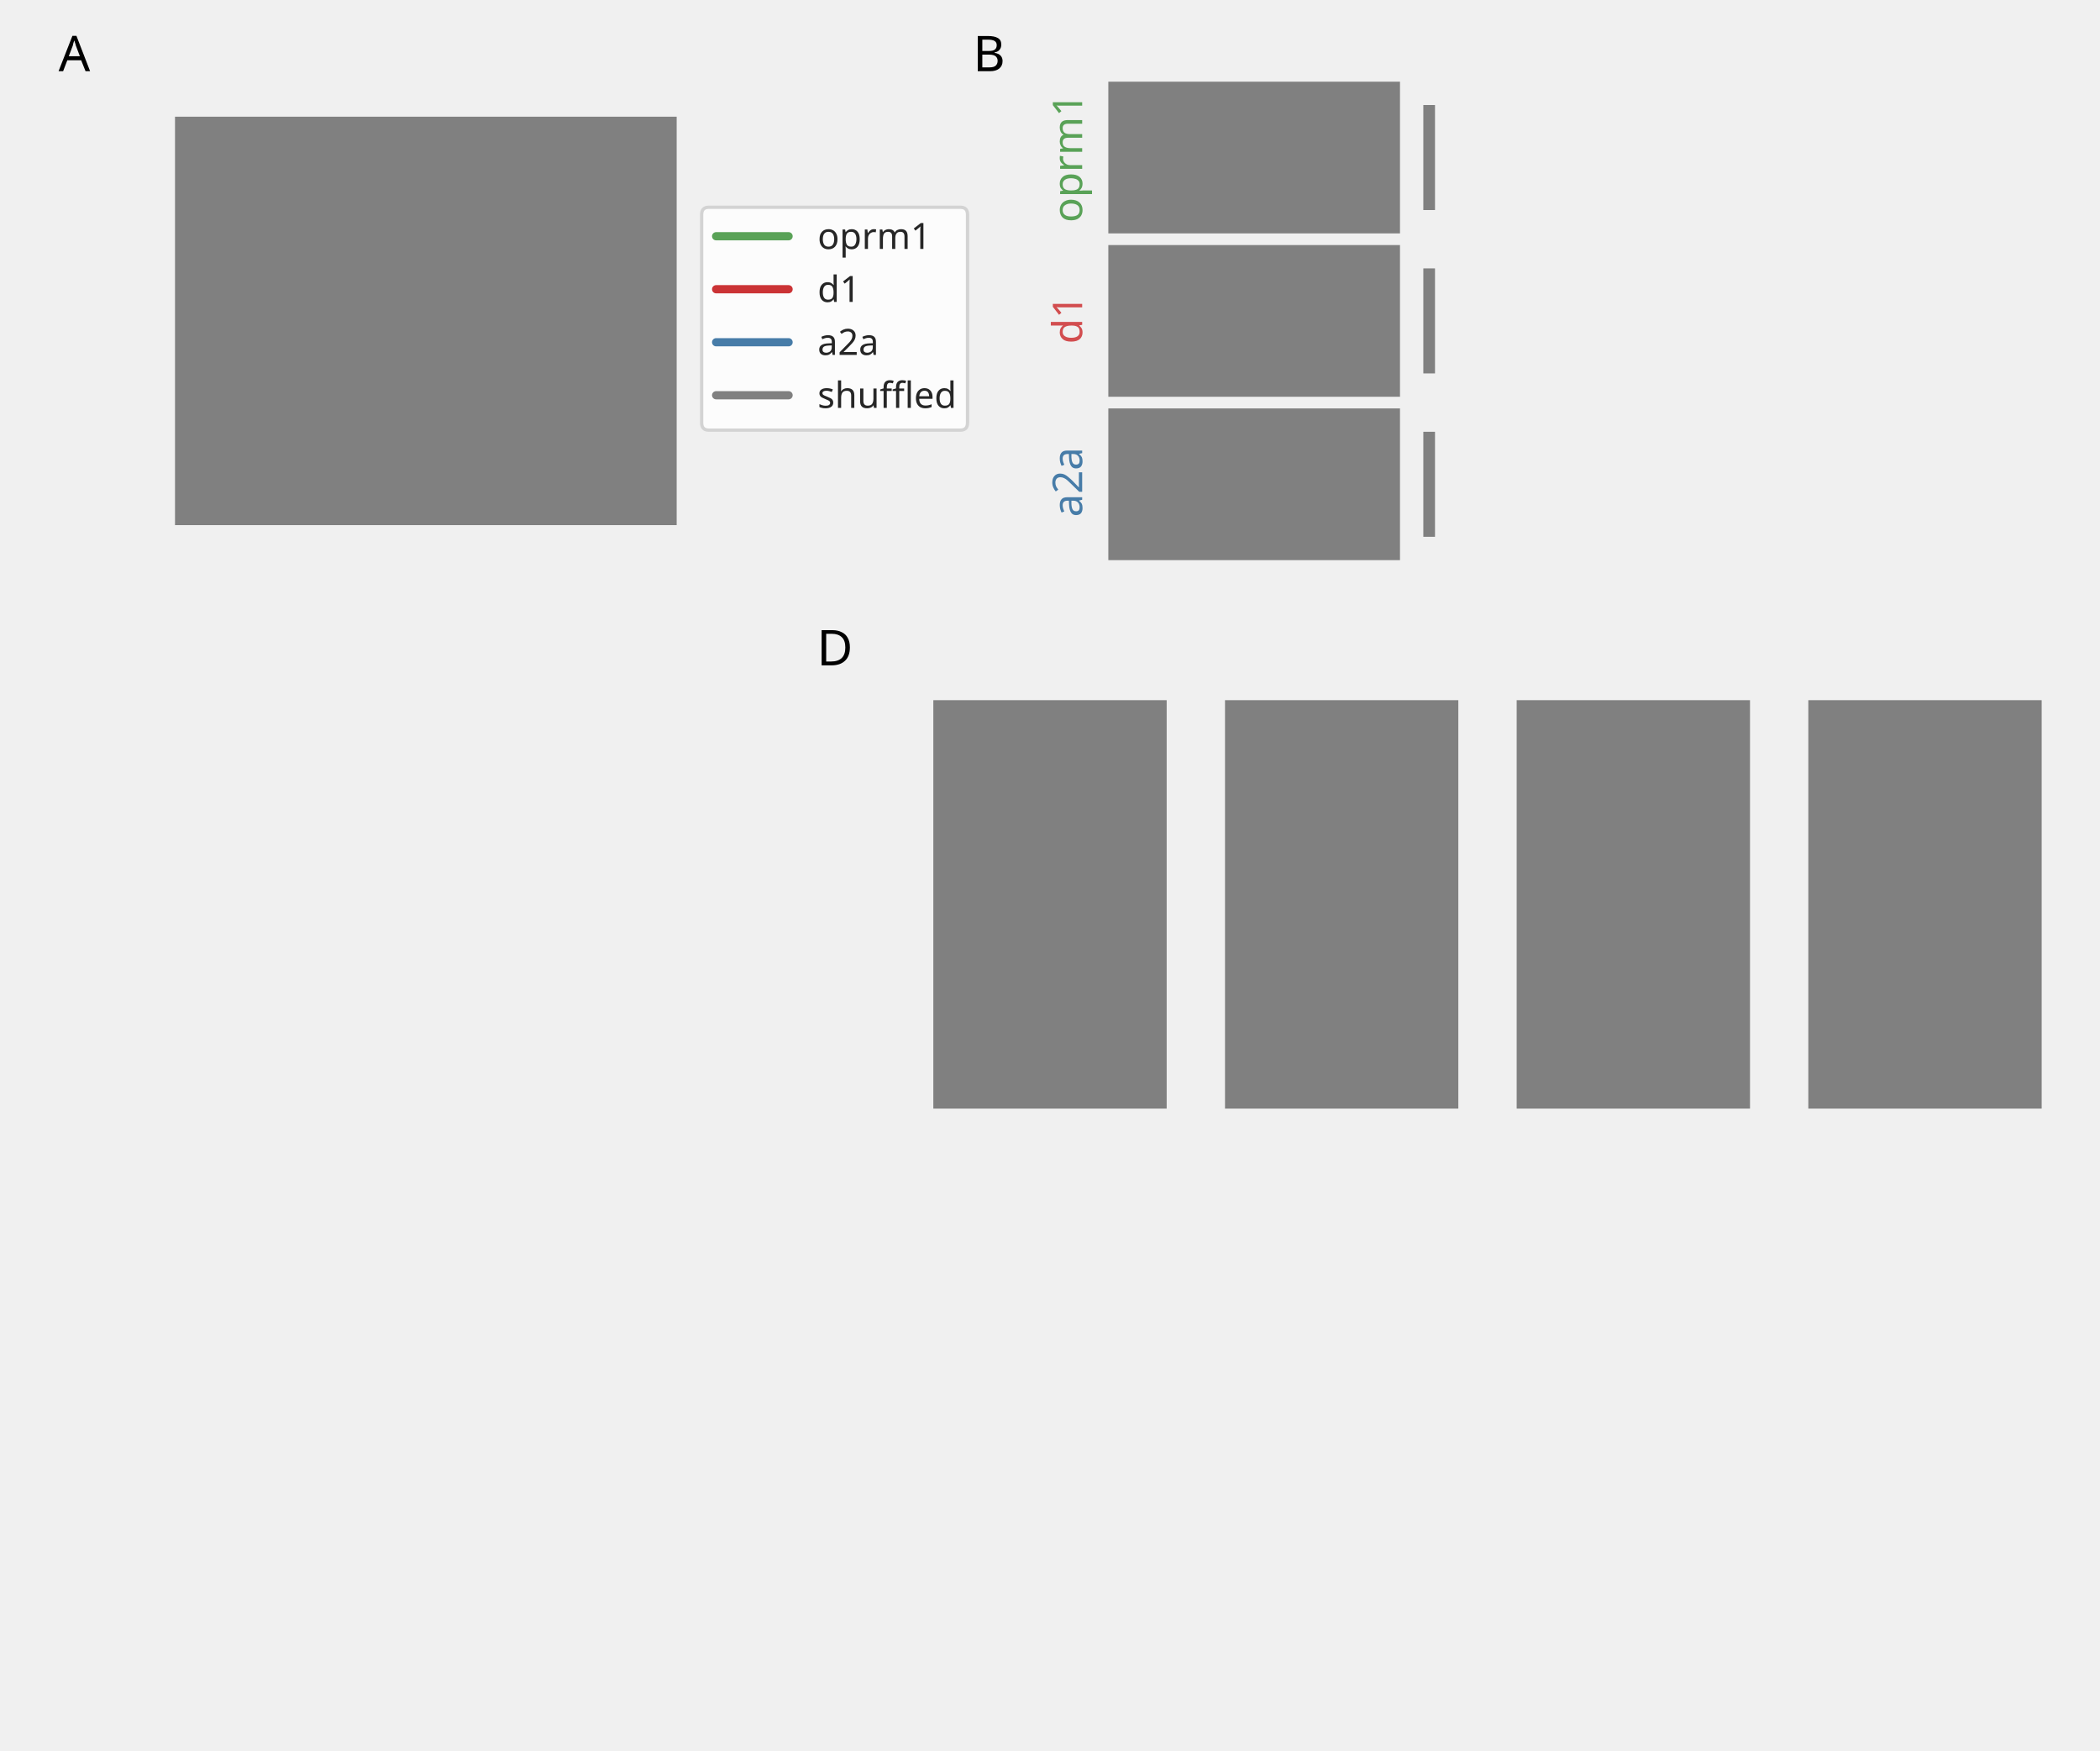
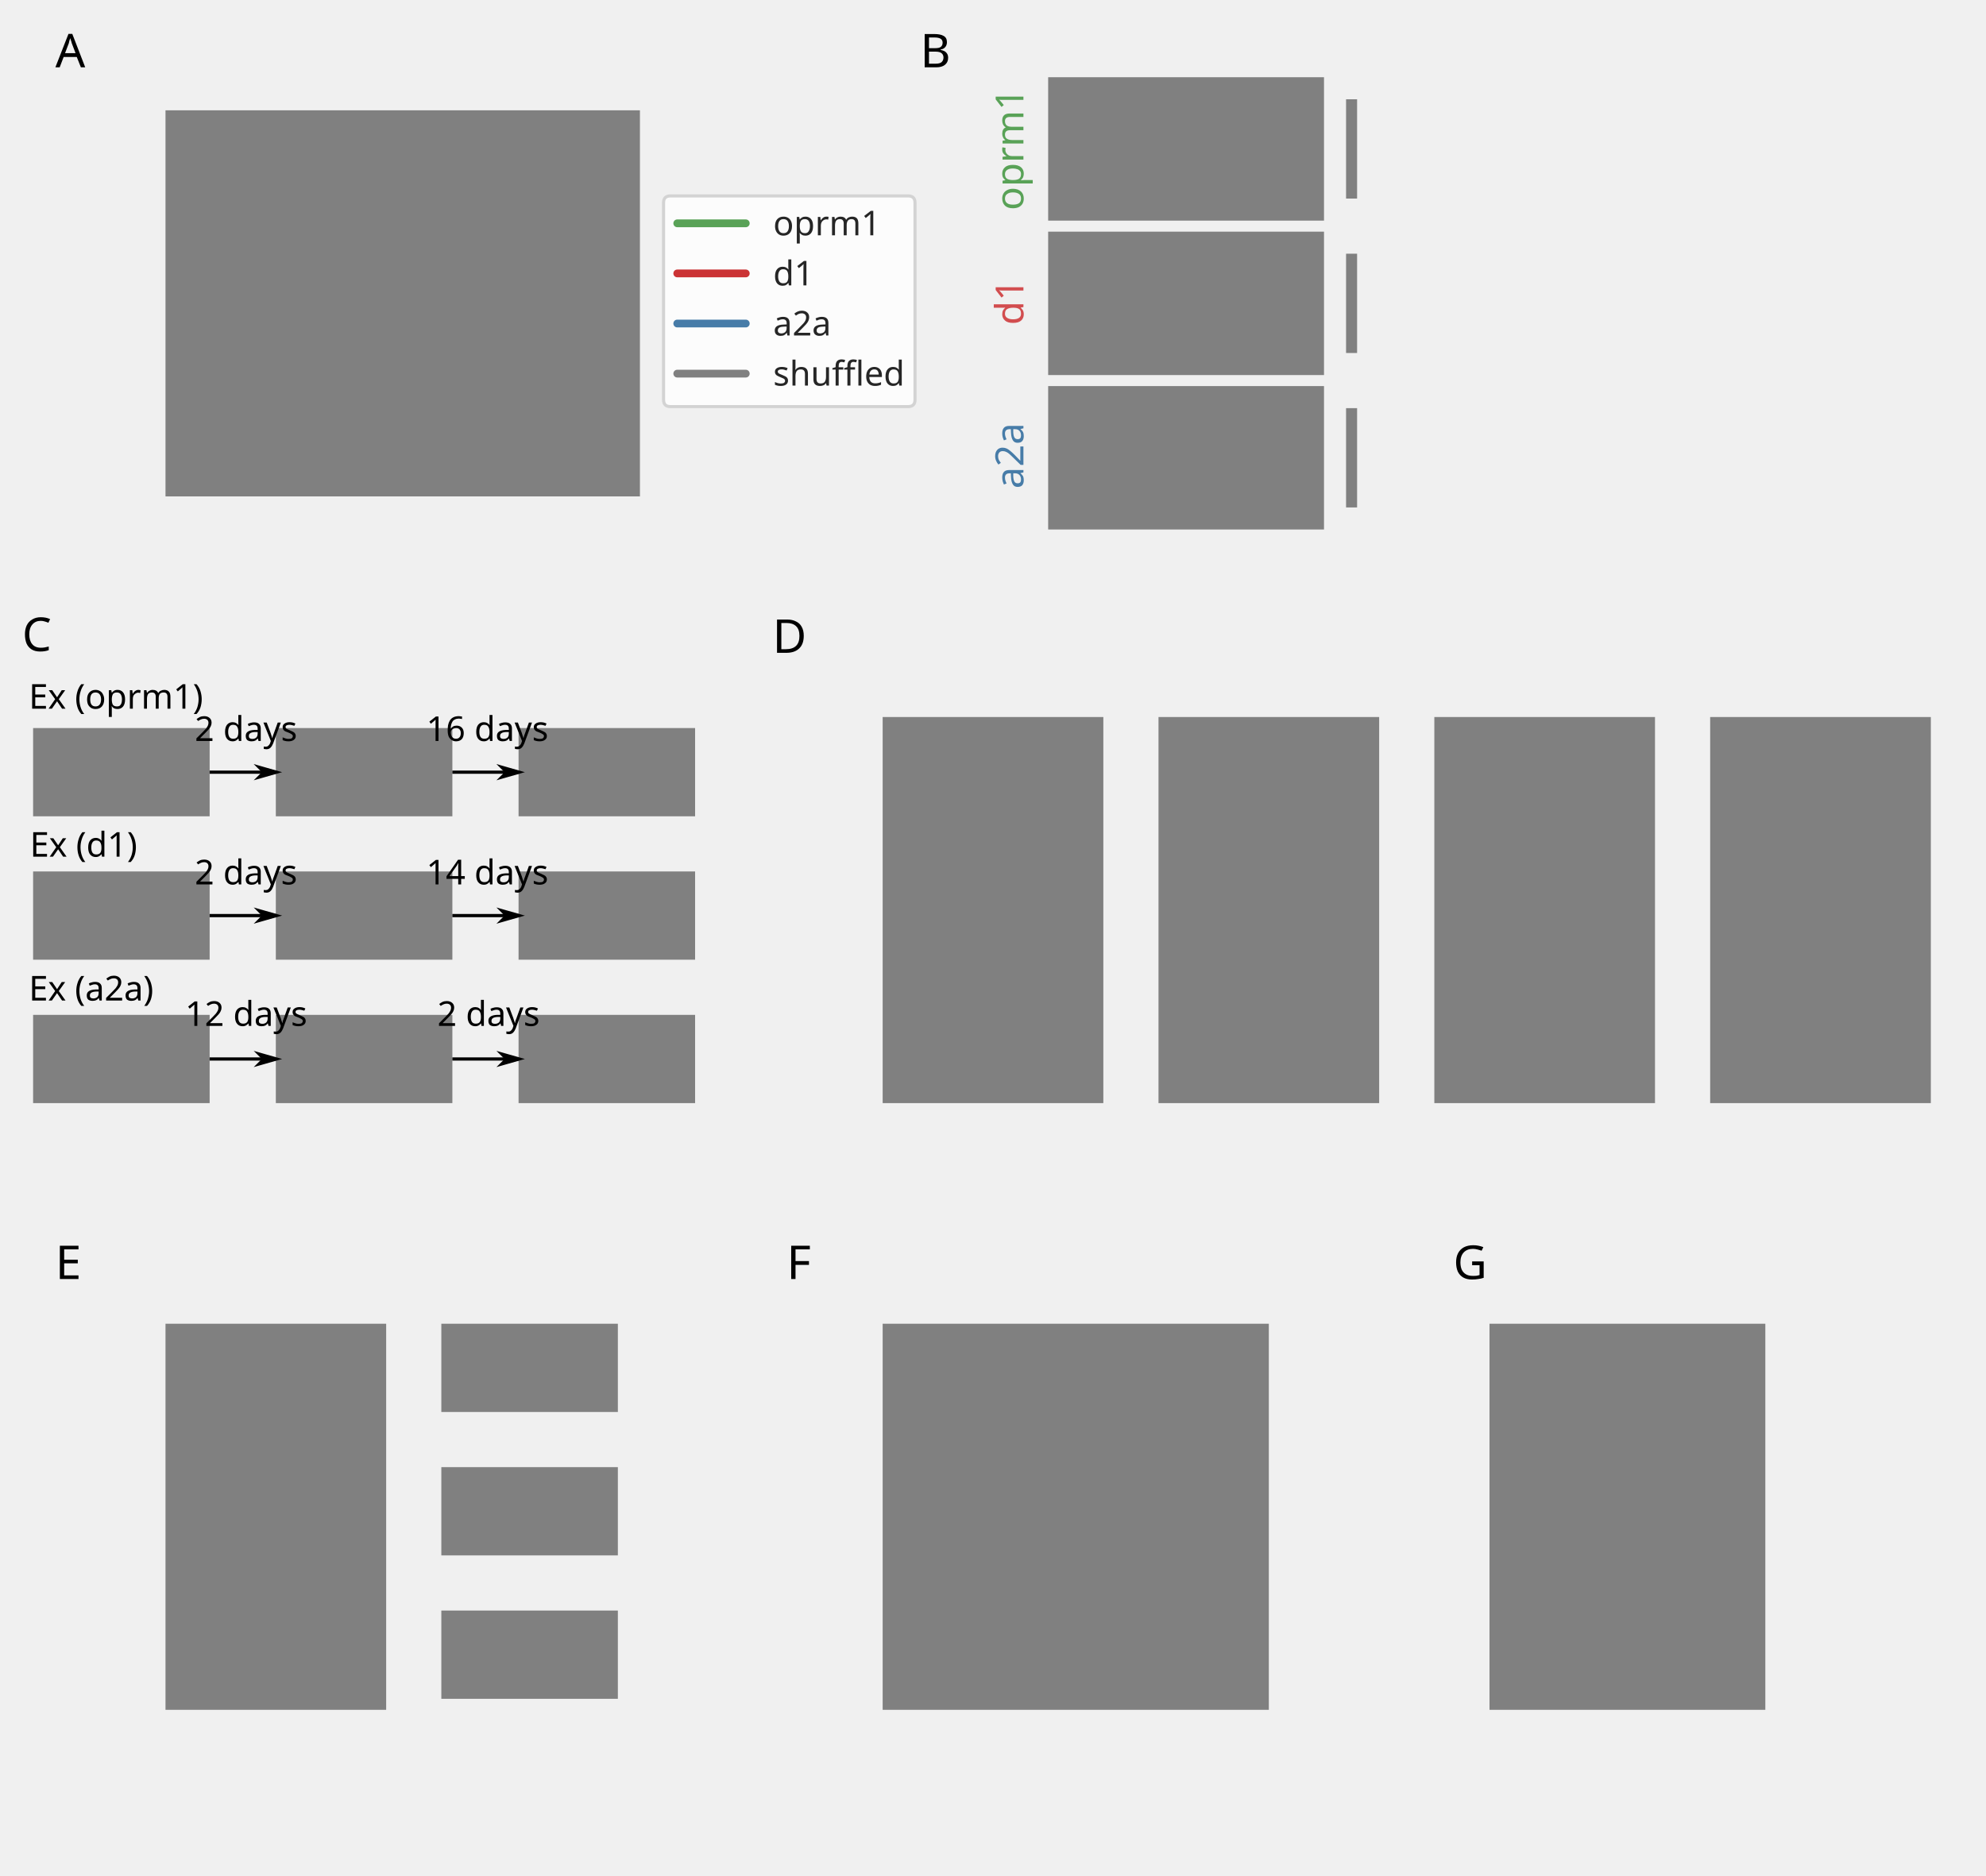
- <svg xmlns="http://www.w3.org/2000/svg" xmlns:ns1="http://flyranch.github.io/figurefirst/" width="180mm" height="150mm" viewBox="0 0 180 150" version="1.1" id="svg8">
-   <defs id="defs2" />
-   <g transform="translate(0,-147)" id="layer1">
-     <rect style="fill:#808080;stroke:none;stroke-width:0.112" y="157" x="15" height="35" width="43" id="rect10">
+ <svg xmlns="http://www.w3.org/2000/svg" xmlns:ns1="http://flyranch.github.io/figurefirst/" width="180mm" height="170mm" viewBox="0 0 180 170" version="1.1" id="svg8">
+   <defs id="defs2">
+     <marker orient="auto" refY="0" refX="0" id="marker6918" style="overflow:visible">
+       <path id="path6916" d="M 0,0 5,-5 -12.5,0 5,5 Z" style="fill:#000000;fill-opacity:1;fill-rule:evenodd;stroke:#000000;stroke-width:1pt;stroke-opacity:1" transform="matrix(-0.4,0,0,-0.4,-4,0)" />
+     </marker>
+     <marker orient="auto" refY="0" refX="0" id="marker6554" style="overflow:visible">
+       <path id="path6552" d="M 0,0 5,-5 -12.5,0 5,5 Z" style="fill:#000000;fill-opacity:1;fill-rule:evenodd;stroke:#000000;stroke-width:1pt;stroke-opacity:1" transform="matrix(-0.4,0,0,-0.4,-4,0)" />
+     </marker>
+     <marker style="overflow:visible" id="marker6374" refX="0" refY="0" orient="auto">
+       <path transform="matrix(-0.4,0,0,-0.4,-4,0)" style="fill:#000000;fill-opacity:1;fill-rule:evenodd;stroke:#000000;stroke-width:1pt;stroke-opacity:1" d="M 0,0 5,-5 -12.5,0 5,5 Z" id="path6372" />
+     </marker>
+     <marker orient="auto" refY="0" refX="0" id="marker6074" style="overflow:visible">
+       <path id="path6072" d="M 0,0 5,-5 -12.5,0 5,5 Z" style="fill:#000000;fill-opacity:1;fill-rule:evenodd;stroke:#000000;stroke-width:1pt;stroke-opacity:1" transform="matrix(-0.4,0,0,-0.4,-4,0)" />
+     </marker>
+     <marker orient="auto" refY="0" refX="0" id="marker5682" style="overflow:visible">
+       <path id="path5680" d="M 0,0 5,-5 -12.5,0 5,5 Z" style="fill:#000000;fill-opacity:1;fill-rule:evenodd;stroke:#000000;stroke-width:1pt;stroke-opacity:1" transform="matrix(-0.4,0,0,-0.4,-4,0)" />
+     </marker>
+     <marker style="overflow:visible" id="Arrow1Mend" refX="0" refY="0" orient="auto">
+       <path transform="matrix(-0.4,0,0,-0.4,-4,0)" style="fill:#000000;fill-opacity:1;fill-rule:evenodd;stroke:#000000;stroke-width:1pt;stroke-opacity:1" d="M 0,0 5,-5 -12.5,0 5,5 Z" id="path5385" />
+     </marker>
+     <marker style="overflow:visible" id="Arrow1Lend" refX="0" refY="0" orient="auto">
+       <path transform="matrix(-0.8,0,0,-0.8,-10,0)" style="fill:#000000;fill-opacity:1;fill-rule:evenodd;stroke:#000000;stroke-width:1pt;stroke-opacity:1" d="M 0,0 5,-5 -12.5,0 5,5 Z" id="path5379" />
+     </marker>
+   </defs>
+   <g id="layer1" transform="translate(0,-127)">
+     <rect id="rect10" width="43" height="35" x="15" y="137" style="fill:#808080;stroke:none;stroke-width:0.112">
      <ns1:axis ns1:name="decodeWithIncreasingNumberOfNeurons" />
    </rect>
-     <rect style="fill:#808080;fill-opacity:1;stroke:none;stroke-width:0.337" id="rect4612" width="25" height="13" x="95" y="154">
+     <rect y="134" x="95" height="13" width="25" id="rect4612" style="fill:#808080;fill-opacity:1;stroke:none;stroke-width:0.337">
      <ns1:axis ns1:name="decodingAccuracyPerLabel_oprm1" />
    </rect>
-     <rect y="168" x="95" height="13" width="25" id="rect4614" style="fill:#808080;fill-opacity:1;stroke:none;stroke-width:0.337">
+     <rect style="fill:#808080;fill-opacity:1;stroke:none;stroke-width:0.337" id="rect4614" width="25" height="13" x="95" y="148">
      <ns1:axis ns1:name="decodingAccuracyPerLabel_d1" />
    </rect>
-     <rect style="fill:#808080;fill-opacity:1;stroke:none;stroke-width:0.337" id="rect4616" width="25" height="13" x="95" y="182">
+     <rect y="162" x="95" height="13" width="25" id="rect4616" style="fill:#808080;fill-opacity:1;stroke:none;stroke-width:0.337">
      <ns1:axis ns1:name="decodingAccuracyPerLabel_a2a" />
    </rect>
-     <rect style="fill:#808080;fill-opacity:1;stroke:none;stroke-width:0.159" id="rect4618" width="1" height="9" x="122" y="156">
+     <rect y="136" x="122" height="9" width="1" id="rect4618" style="fill:#808080;fill-opacity:1;stroke:none;stroke-width:0.159">
      <ns1:axis ns1:name="decodingAccuracyCbar_oprm1" />
    </rect>
-     <rect y="170" x="122" height="9" width="1" id="rect4620" style="fill:#808080;fill-opacity:1;stroke:none;stroke-width:0.159">
+     <rect style="fill:#808080;fill-opacity:1;stroke:none;stroke-width:0.159" id="rect4620" width="1" height="9" x="122" y="150">
      <ns1:axis ns1:name="decodingAccuracyCbar_d1" />
    </rect>
-     <rect style="fill:#808080;fill-opacity:1;stroke:none;stroke-width:0.159" id="rect4622" width="1" height="9" x="122" y="184">
+     <rect y="164" x="122" height="9" width="1" id="rect4622" style="fill:#808080;fill-opacity:1;stroke:none;stroke-width:0.159">
      <ns1:axis ns1:name="decodingAccuracyCbar_a2a" />
    </rect>
-     <rect style="fill:#808080;fill-opacity:1;stroke:none;stroke-width:0.313" id="rect4924" width="20" height="35" x="80" y="207">
+     <rect y="192" x="80" height="35" width="20" id="rect4924" style="fill:#808080;fill-opacity:1;stroke:none;stroke-width:0.313">
      <ns1:axis ns1:name="decodingAccrossDays_1" />
    </rect>
-     <rect y="207" x="105" height="35" width="20" id="rect4926" style="fill:#808080;fill-opacity:1;stroke:none;stroke-width:0.313">
+     <rect style="fill:#808080;fill-opacity:1;stroke:none;stroke-width:0.313" id="rect4926" width="20" height="35" x="105" y="192">
      <ns1:axis ns1:name="decodingAccrossDays_2" />
    </rect>
-     <rect style="fill:#808080;fill-opacity:1;stroke:none;stroke-width:0.313" id="rect4928" width="20" height="35" x="130" y="207">
+     <rect y="192" x="130" height="35" width="20" id="rect4928" style="fill:#808080;fill-opacity:1;stroke:none;stroke-width:0.313">
      <ns1:axis ns1:name="decodingAccrossDays_3" />
    </rect>
-     <rect y="207" x="155" height="35" width="20" id="rect4930" style="fill:#808080;fill-opacity:1;stroke:none;stroke-width:0.313">
+     <rect style="fill:#808080;fill-opacity:1;stroke:none;stroke-width:0.313" id="rect4930" width="20" height="35" x="155" y="192">
      <ns1:axis ns1:name="decodingAccrossDays_4" />
    </rect>
+     <rect y="193" x="3" height="8" width="16" id="rect5352" style="fill:#808080;fill-opacity:1;stroke:none;stroke-width:0.244">
+       <ns1:axis ns1:name="accrossDays_ex11" />
+     </rect>
+     <rect y="193" x="25" height="8" width="16" id="rect5354" style="fill:#808080;fill-opacity:1;stroke:none;stroke-width:0.244">
+       <ns1:axis ns1:name="accrossDays_ex12" />
+     </rect>
+     <rect y="193" x="47" height="8" width="16" id="rect5356" style="fill:#808080;fill-opacity:1;stroke:none;stroke-width:0.244">
+       <ns1:axis ns1:name="accrossDays_ex13" />
+     </rect>
+     <rect style="fill:#808080;fill-opacity:1;stroke:none;stroke-width:0.244" id="rect5358" width="16" height="8" x="3" y="206">
+       <ns1:axis ns1:name="accrossDays_ex21" />
+     </rect>
+     <rect style="fill:#808080;fill-opacity:1;stroke:none;stroke-width:0.244" id="rect5360" width="16" height="8" x="25" y="206">
+       <ns1:axis ns1:name="accrossDays_ex22" />
+     </rect>
+     <rect style="fill:#808080;fill-opacity:1;stroke:none;stroke-width:0.244" id="rect5362" width="16" height="8" x="47" y="206">
+       <ns1:axis ns1:name="accrossDays_ex23" />
+     </rect>
+     <rect y="219" x="3" height="8" width="16" id="rect5364" style="fill:#808080;fill-opacity:1;stroke:none;stroke-width:0.244">
+       <ns1:axis ns1:name="accrossDays_ex31" />
+     </rect>
+     <rect y="219" x="25" height="8" width="16" id="rect5366" style="fill:#808080;fill-opacity:1;stroke:none;stroke-width:0.244">
+       <ns1:axis ns1:name="accrossDays_ex32" />
+     </rect>
+     <rect y="219" x="47" height="8" width="16" id="rect5368" style="fill:#808080;fill-opacity:1;stroke:none;stroke-width:0.244">
+       <ns1:axis ns1:name="accrossDays_ex33" />
+     </rect>
+     <rect style="fill:#808080;fill-opacity:1;stroke:none;stroke-width:0.286;stroke-miterlimit:4;stroke-dasharray:none" id="rect10406" width="35" height="35" x="80" y="247">
+       <ns1:axis ns1:name="decodingProgressExample" />
+     </rect>
+     <rect style="fill:#808080;fill-opacity:1;stroke:none;stroke-width:0.265;stroke-miterlimit:4;stroke-dasharray:none" id="rect10817" width="20" height="35" x="15" y="247">
+       <ns1:axis ns1:name="movementProgressRaster" />
+     </rect>
+     <rect style="fill:#808080;fill-opacity:1;stroke:none;stroke-width:0.244" id="rect10819" width="16" height="8" x="40" y="247">
+       <ns1:axis ns1:name="movementExample1" />
+     </rect>
+     <rect y="260" x="40" height="8" width="16" id="rect10821" style="fill:#808080;fill-opacity:1;stroke:none;stroke-width:0.244">
+       <ns1:axis ns1:name="movementExample2" />
+     </rect>
+     <rect y="273" x="40" height="8" width="16" id="rect10823" style="fill:#808080;fill-opacity:1;stroke:none;stroke-width:0.244">
+       <ns1:axis ns1:name="movementExample3" />
+     </rect>
+     <rect y="247" x="135" height="35" width="25" id="rect10825" style="fill:#808080;fill-opacity:1;stroke:none;stroke-width:0.265;stroke-miterlimit:4;stroke-dasharray:none">
+       <ns1:axis ns1:name="movementProgressCorrelations" />
+     </rect>
  </g>
-   <g id="layer2">
-     <text xml:space="preserve" style="font-style:normal;font-variant:normal;font-weight:normal;font-stretch:normal;font-size:4.233px;line-height:1.25;font-family:sans-serif;-inkscape-font-specification:'sans-serif, Normal';font-variant-ligatures:normal;font-variant-caps:normal;font-variant-numeric:normal;font-feature-settings:normal;text-align:start;letter-spacing:0px;word-spacing:0px;writing-mode:lr-tb;text-anchor:start;fill:#000000;fill-opacity:1;stroke:none;stroke-width:0.265" x="5.02" y="6.1" id="text4610">
-       <tspan id="tspan4608" x="5.02" y="6.1" style="font-style:normal;font-variant:normal;font-weight:normal;font-stretch:normal;font-size:4.233px;font-family:sans-serif;-inkscape-font-specification:'sans-serif, Normal';font-variant-ligatures:normal;font-variant-caps:normal;font-variant-numeric:normal;font-feature-settings:normal;text-align:start;writing-mode:lr-tb;text-anchor:start;stroke-width:0.265">A</tspan>
-     </text>
-     <text id="text4806" y="6.1" x="83.404" style="font-style:normal;font-variant:normal;font-weight:normal;font-stretch:normal;font-size:4.233px;line-height:1.25;font-family:sans-serif;-inkscape-font-specification:'sans-serif, Normal';font-variant-ligatures:normal;font-variant-caps:normal;font-variant-numeric:normal;font-feature-settings:normal;text-align:start;letter-spacing:0px;word-spacing:0px;writing-mode:lr-tb;text-anchor:start;fill:#000000;fill-opacity:1;stroke:none;stroke-width:0.265" xml:space="preserve">
-       <tspan style="font-style:normal;font-variant:normal;font-weight:normal;font-stretch:normal;font-size:4.233px;font-family:sans-serif;-inkscape-font-specification:'sans-serif, Normal';font-variant-ligatures:normal;font-variant-caps:normal;font-variant-numeric:normal;font-feature-settings:normal;text-align:start;writing-mode:lr-tb;text-anchor:start;stroke-width:0.265" y="6.1" x="83.404" id="tspan4804">B</tspan>
-     </text>
-     <text xml:space="preserve" style="font-style:normal;font-variant:normal;font-weight:normal;font-stretch:normal;font-size:3.528px;line-height:1.25;font-family:'Fira Sans';-inkscape-font-specification:'Fira Sans, Normal';font-variant-ligatures:normal;font-variant-caps:normal;font-variant-numeric:normal;font-feature-settings:normal;text-align:start;letter-spacing:0px;word-spacing:0px;writing-mode:lr-tb;text-anchor:start;fill:#59a257;fill-opacity:1;stroke:none;stroke-width:0.265" x="-19.068" y="92.757" id="text4810" transform="rotate(-90)">
-       <tspan id="tspan4808" x="-19.068" y="92.757" style="font-style:normal;font-variant:normal;font-weight:normal;font-stretch:normal;font-size:3.528px;font-family:'Fira Sans';-inkscape-font-specification:'Fira Sans, Normal';font-variant-ligatures:normal;font-variant-caps:normal;font-variant-numeric:normal;font-feature-settings:normal;text-align:start;writing-mode:lr-tb;text-anchor:start;fill:#59a257;fill-opacity:1;stroke-width:0.265">oprm1</tspan>
-     </text>
-     <text transform="rotate(-90)" id="text4814" y="92.757" x="-29.462" style="font-style:normal;font-variant:normal;font-weight:normal;font-stretch:normal;font-size:3.528px;line-height:1.25;font-family:'Fira Sans';-inkscape-font-specification:'Fira Sans, Normal';font-variant-ligatures:normal;font-variant-caps:normal;font-variant-numeric:normal;font-feature-settings:normal;text-align:start;letter-spacing:0px;word-spacing:0px;writing-mode:lr-tb;text-anchor:start;fill:#d1494b;fill-opacity:0.973;stroke:none;stroke-width:0.265" xml:space="preserve">
-       <tspan id="tspan4820" x="-29.462" y="92.757">d1</tspan>
-     </text>
-     <text xml:space="preserve" style="font-style:normal;font-variant:normal;font-weight:normal;font-stretch:normal;font-size:3.528px;line-height:1.25;font-family:'Fira Sans';-inkscape-font-specification:'Fira Sans, Normal';font-variant-ligatures:normal;font-variant-caps:normal;font-variant-numeric:normal;font-feature-settings:normal;text-align:start;letter-spacing:0px;word-spacing:0px;writing-mode:lr-tb;text-anchor:start;fill:#477ca8;fill-opacity:1;stroke:none;stroke-width:0.265" x="-44.298" y="92.757" id="text4818" transform="rotate(-90)">
-       <tspan id="tspan4822" x="-44.298" y="92.757">a2a</tspan>
-     </text>
-     <g transform="matrix(0.3527778,0,0,0.3527778,1.791114,-1.841115)" style="display:inline;stroke-linecap:butt;stroke-linejoin:round" id="legend_1">
+   <g id="layer2" transform="translate(0,20)">
+     <text id="text4610" y="-13.9" x="5.02" style="font-style:normal;font-variant:normal;font-weight:normal;font-stretch:normal;font-size:4.233px;line-height:1.25;font-family:sans-serif;-inkscape-font-specification:'sans-serif, Normal';font-variant-ligatures:normal;font-variant-caps:normal;font-variant-numeric:normal;font-feature-settings:normal;text-align:start;letter-spacing:0px;word-spacing:0px;writing-mode:lr-tb;text-anchor:start;fill:#000000;fill-opacity:1;stroke:none;stroke-width:0.265" xml:space="preserve">
+       <tspan style="font-style:normal;font-variant:normal;font-weight:normal;font-stretch:normal;font-size:4.233px;font-family:sans-serif;-inkscape-font-specification:'sans-serif, Normal';font-variant-ligatures:normal;font-variant-caps:normal;font-variant-numeric:normal;font-feature-settings:normal;text-align:start;writing-mode:lr-tb;text-anchor:start;stroke-width:0.265" y="-13.9" x="5.02" id="tspan4608">A</tspan>
+     </text>
+     <text xml:space="preserve" style="font-style:normal;font-variant:normal;font-weight:normal;font-stretch:normal;font-size:4.233px;line-height:1.25;font-family:sans-serif;-inkscape-font-specification:'sans-serif, Normal';font-variant-ligatures:normal;font-variant-caps:normal;font-variant-numeric:normal;font-feature-settings:normal;text-align:start;letter-spacing:0px;word-spacing:0px;writing-mode:lr-tb;text-anchor:start;fill:#000000;fill-opacity:1;stroke:none;stroke-width:0.265" x="83.404" y="-13.9" id="text4806">
+       <tspan id="tspan4804" x="83.404" y="-13.9" style="font-style:normal;font-variant:normal;font-weight:normal;font-stretch:normal;font-size:4.233px;font-family:sans-serif;-inkscape-font-specification:'sans-serif, Normal';font-variant-ligatures:normal;font-variant-caps:normal;font-variant-numeric:normal;font-feature-settings:normal;text-align:start;writing-mode:lr-tb;text-anchor:start;stroke-width:0.265">B</tspan>
+     </text>
+     <text transform="rotate(-90)" id="text4810" y="92.757" x="0.932" style="font-style:normal;font-variant:normal;font-weight:normal;font-stretch:normal;font-size:3.528px;line-height:1.25;font-family:'Fira Sans';-inkscape-font-specification:'Fira Sans, Normal';font-variant-ligatures:normal;font-variant-caps:normal;font-variant-numeric:normal;font-feature-settings:normal;text-align:start;letter-spacing:0px;word-spacing:0px;writing-mode:lr-tb;text-anchor:start;fill:#59a257;fill-opacity:1;stroke:none;stroke-width:0.265" xml:space="preserve">
+       <tspan style="font-style:normal;font-variant:normal;font-weight:normal;font-stretch:normal;font-size:3.528px;font-family:'Fira Sans';-inkscape-font-specification:'Fira Sans, Normal';font-variant-ligatures:normal;font-variant-caps:normal;font-variant-numeric:normal;font-feature-settings:normal;text-align:start;writing-mode:lr-tb;text-anchor:start;fill:#59a257;fill-opacity:1;stroke-width:0.265" y="92.757" x="0.932" id="tspan4808">oprm1</tspan>
+     </text>
+     <text xml:space="preserve" style="font-style:normal;font-variant:normal;font-weight:normal;font-stretch:normal;font-size:3.528px;line-height:1.25;font-family:'Fira Sans';-inkscape-font-specification:'Fira Sans, Normal';font-variant-ligatures:normal;font-variant-caps:normal;font-variant-numeric:normal;font-feature-settings:normal;text-align:start;letter-spacing:0px;word-spacing:0px;writing-mode:lr-tb;text-anchor:start;fill:#d1494b;fill-opacity:0.973;stroke:none;stroke-width:0.265" x="-9.462" y="92.757" id="text4814" transform="rotate(-90)">
+       <tspan y="92.757" x="-9.462" id="tspan4820">d1</tspan>
+     </text>
+     <text transform="rotate(-90)" id="text4818" y="92.757" x="-24.298" style="font-style:normal;font-variant:normal;font-weight:normal;font-stretch:normal;font-size:3.528px;line-height:1.25;font-family:'Fira Sans';-inkscape-font-specification:'Fira Sans, Normal';font-variant-ligatures:normal;font-variant-caps:normal;font-variant-numeric:normal;font-feature-settings:normal;text-align:start;letter-spacing:0px;word-spacing:0px;writing-mode:lr-tb;text-anchor:start;fill:#477ca8;fill-opacity:1;stroke:none;stroke-width:0.265" xml:space="preserve">
+       <tspan y="92.757" x="-24.298" id="tspan4822">a2a</tspan>
+     </text>
+     <g id="legend_1" style="display:inline;stroke-linecap:butt;stroke-linejoin:round" transform="matrix(0.3527778,0,0,0.3527778,1.791114,-21.84111)">
      <g id="patch_5">
-         <path d="m 167.162,109.701 h 61.08 q 1.76,0 1.76,-1.76 V 57.324 q 0,-1.76 -1.76,-1.76 h -61.08 q -1.76,0 -1.76,1.76 V 107.941 q 0,1.76 1.76,1.76 z" style="opacity:0.8;fill:#ffffff;stroke:#cccccc;stroke-width:0.8;stroke-linejoin:miter" id="path529" />
+         <path id="path529" style="opacity:0.8;fill:#ffffff;stroke:#cccccc;stroke-width:0.8;stroke-linejoin:miter" d="m 167.162,109.701 h 61.08 q 1.76,0 1.76,-1.76 V 57.324 q 0,-1.76 -1.76,-1.76 h -61.08 q -1.76,0 -1.76,1.76 V 107.941 q 0,1.76 1.76,1.76 z" />
      </g>
      <g id="line2d_143">
-         <path d="m 168.922,62.604 h 17.6" style="fill:none;stroke:#59a257;stroke-width:2;stroke-linecap:round" id="path532" />
+         <path id="path532" style="fill:none;stroke:#59a257;stroke-width:2;stroke-linecap:round" d="m 168.922,62.604 h 17.6" />
      </g>
      <g id="line2d_144" />
      <g id="text_11">
-         <text style="font-style:normal;font-weight:normal;font-size:8.8px;font-family:'Fira Sans';text-anchor:start;fill:#262626" x="193.562" y="65.684" id="text536">oprm1</text>
+         <text id="text536" y="65.684" x="193.562" style="font-style:normal;font-weight:normal;font-size:8.8px;font-family:'Fira Sans';text-anchor:start;fill:#262626">oprm1</text>
      </g>
      <g id="line2d_145">
-         <path d="m 168.922,75.478 h 17.6" style="fill:none;stroke:#cb3335;stroke-width:2;stroke-linecap:round" id="path539" />
+         <path id="path539" style="fill:none;stroke:#cb3335;stroke-width:2;stroke-linecap:round" d="m 168.922,75.478 h 17.6" />
      </g>
      <g id="line2d_146" />
      <g id="text_12">
-         <text style="font-style:normal;font-weight:normal;font-size:8.8px;font-family:'Fira Sans';text-anchor:start;fill:#262626" x="193.562" y="78.558" id="text543">d1</text>
+         <text id="text543" y="78.558" x="193.562" style="font-style:normal;font-weight:normal;font-size:8.8px;font-family:'Fira Sans';text-anchor:start;fill:#262626">d1</text>
      </g>
      <g id="line2d_147">
-         <path d="m 168.922,88.353 h 17.6" style="fill:none;stroke:#477ca8;stroke-width:2;stroke-linecap:round" id="path546" />
+         <path id="path546" style="fill:none;stroke:#477ca8;stroke-width:2;stroke-linecap:round" d="m 168.922,88.353 h 17.6" />
      </g>
      <g id="line2d_148" />
      <g id="text_13">
-         <text style="font-style:normal;font-weight:normal;font-size:8.8px;font-family:'Fira Sans';text-anchor:start;fill:#262626" x="193.562" y="91.433" id="text550">a2a</text>
+         <text id="text550" y="91.433" x="193.562" style="font-style:normal;font-weight:normal;font-size:8.8px;font-family:'Fira Sans';text-anchor:start;fill:#262626">a2a</text>
      </g>
      <g id="line2d_149">
-         <path d="m 168.922,101.227 h 17.6" style="fill:none;stroke:#808080;stroke-width:2;stroke-linecap:round" id="path553" />
+         <path id="path553" style="fill:none;stroke:#808080;stroke-width:2;stroke-linecap:round" d="m 168.922,101.227 h 17.6" />
      </g>
      <g id="line2d_150" />
      <g id="text_14">
-         <text style="font-style:normal;font-weight:normal;font-size:8.8px;font-family:'Fira Sans';text-anchor:start;fill:#262626" x="193.562" y="104.307" id="text557">shuffled</text>
+         <text id="text557" y="104.307" x="193.562" style="font-style:normal;font-weight:normal;font-size:8.8px;font-family:'Fira Sans';text-anchor:start;fill:#262626">shuffled</text>
      </g>
    </g>
-     <text id="text4934" y="57.016" x="70.02" style="font-style:normal;font-variant:normal;font-weight:normal;font-stretch:normal;font-size:4.233px;line-height:1.25;font-family:sans-serif;-inkscape-font-specification:'sans-serif, Normal';font-variant-ligatures:normal;font-variant-caps:normal;font-variant-numeric:normal;font-feature-settings:normal;text-align:start;letter-spacing:0px;word-spacing:0px;writing-mode:lr-tb;text-anchor:start;fill:#000000;fill-opacity:1;stroke:none;stroke-width:0.265" xml:space="preserve">
-       <tspan style="font-style:normal;font-variant:normal;font-weight:normal;font-stretch:normal;font-size:4.233px;font-family:sans-serif;-inkscape-font-specification:'sans-serif, Normal';font-variant-ligatures:normal;font-variant-caps:normal;font-variant-numeric:normal;font-feature-settings:normal;text-align:start;writing-mode:lr-tb;text-anchor:start;stroke-width:0.265" y="57.016" x="70.02" id="tspan4932">D</tspan>
+     <text xml:space="preserve" style="font-style:normal;font-variant:normal;font-weight:normal;font-stretch:normal;font-size:4.233px;line-height:1.25;font-family:sans-serif;-inkscape-font-specification:'sans-serif, Normal';font-variant-ligatures:normal;font-variant-caps:normal;font-variant-numeric:normal;font-feature-settings:normal;text-align:start;letter-spacing:0px;word-spacing:0px;writing-mode:lr-tb;text-anchor:start;fill:#000000;fill-opacity:1;stroke:none;stroke-width:0.265" x="70.02" y="39.181" id="text4934">
+       <tspan id="tspan4932" x="70.02" y="39.181" style="font-style:normal;font-variant:normal;font-weight:normal;font-stretch:normal;font-size:4.233px;font-family:sans-serif;-inkscape-font-specification:'sans-serif, Normal';font-variant-ligatures:normal;font-variant-caps:normal;font-variant-numeric:normal;font-feature-settings:normal;text-align:start;writing-mode:lr-tb;text-anchor:start;stroke-width:0.265">D</tspan>
+     </text>
+     <text xml:space="preserve" style="font-style:normal;font-variant:normal;font-weight:normal;font-stretch:normal;font-size:4.233px;line-height:1.25;font-family:sans-serif;-inkscape-font-specification:'sans-serif, Normal';font-variant-ligatures:normal;font-variant-caps:normal;font-variant-numeric:normal;font-feature-settings:normal;text-align:start;letter-spacing:0px;word-spacing:0px;writing-mode:lr-tb;text-anchor:start;fill:#000000;fill-opacity:1;stroke:none;stroke-width:0.265" x="1.996" y="39.016" id="text5372">
+       <tspan id="tspan5370" x="1.996" y="39.016" style="font-style:normal;font-variant:normal;font-weight:normal;font-stretch:normal;font-size:4.233px;font-family:sans-serif;-inkscape-font-specification:'sans-serif, Normal';font-variant-ligatures:normal;font-variant-caps:normal;font-variant-numeric:normal;font-feature-settings:normal;text-align:start;writing-mode:lr-tb;text-anchor:start;stroke-width:0.265">C</tspan>
+     </text>
+     <path id="path5374" d="m 19,50 h 6" style="fill:none;stroke:#000000;stroke-width:0.29;stroke-linecap:butt;stroke-linejoin:miter;stroke-miterlimit:4;stroke-dasharray:none;stroke-opacity:1;marker-end:url(#Arrow1Mend)" />
+     <path style="fill:none;stroke:#000000;stroke-width:0.29;stroke-linecap:butt;stroke-linejoin:miter;stroke-miterlimit:4;stroke-dasharray:none;stroke-opacity:1;marker-end:url(#marker6374)" d="m 41,50 h 6" id="path5678" />
+     <path style="fill:none;stroke:#000000;stroke-width:0.29;stroke-linecap:butt;stroke-linejoin:miter;stroke-miterlimit:4;stroke-dasharray:none;stroke-opacity:1;marker-end:url(#marker6074)" d="m 19,63 h 6" id="path6068" />
+     <path id="path6070" d="m 41,63 h 6" style="fill:none;stroke:#000000;stroke-width:0.29;stroke-linecap:butt;stroke-linejoin:miter;stroke-miterlimit:4;stroke-dasharray:none;stroke-opacity:1;marker-end:url(#marker5682)" />
+     <path style="fill:none;stroke:#000000;stroke-width:0.29;stroke-linecap:butt;stroke-linejoin:miter;stroke-miterlimit:4;stroke-dasharray:none;stroke-opacity:1;marker-end:url(#marker6554)" d="m 19,76 h 6" id="path6548" />
+     <path id="path6550" d="m 41,76 h 6" style="fill:none;stroke:#000000;stroke-width:0.29;stroke-linecap:butt;stroke-linejoin:miter;stroke-miterlimit:4;stroke-dasharray:none;stroke-opacity:1;marker-end:url(#marker6918)" />
+     <text id="text7020" y="47.172" x="17.644" style="font-style:normal;font-variant:normal;font-weight:normal;font-stretch:normal;font-size:3.104px;line-height:1.25;font-family:'Fira Sans';-inkscape-font-specification:'Fira Sans, Normal';font-variant-ligatures:normal;font-variant-caps:normal;font-variant-numeric:normal;font-feature-settings:normal;text-align:start;letter-spacing:0px;word-spacing:0px;writing-mode:lr-tb;text-anchor:start;fill:#000000;fill-opacity:1;stroke:none;stroke-width:0.265" xml:space="preserve">
+       <tspan style="font-style:normal;font-variant:normal;font-weight:normal;font-stretch:normal;font-size:3.104px;font-family:'Fira Sans';-inkscape-font-specification:'Fira Sans, Normal';font-variant-ligatures:normal;font-variant-caps:normal;font-variant-numeric:normal;font-feature-settings:normal;text-align:start;writing-mode:lr-tb;text-anchor:start;stroke-width:0.265" y="47.172" x="17.644" id="tspan7018">2 days</tspan>
+     </text>
+     <text xml:space="preserve" style="font-style:normal;font-variant:normal;font-weight:normal;font-stretch:normal;font-size:3.104px;line-height:1.25;font-family:'Fira Sans';-inkscape-font-specification:'Fira Sans, Normal';font-variant-ligatures:normal;font-variant-caps:normal;font-variant-numeric:normal;font-feature-settings:normal;text-align:start;letter-spacing:0px;word-spacing:0px;writing-mode:lr-tb;text-anchor:start;fill:#000000;fill-opacity:1;stroke:none;stroke-width:0.265" x="38.631" y="47.172" id="text7024">
+       <tspan id="tspan7022" x="38.631" y="47.172" style="font-style:normal;font-variant:normal;font-weight:normal;font-stretch:normal;font-size:3.104px;font-family:'Fira Sans';-inkscape-font-specification:'Fira Sans, Normal';font-variant-ligatures:normal;font-variant-caps:normal;font-variant-numeric:normal;font-feature-settings:normal;text-align:start;writing-mode:lr-tb;text-anchor:start;stroke-width:0.265">16 days</tspan>
+     </text>
+     <text xml:space="preserve" style="font-style:normal;font-variant:normal;font-weight:normal;font-stretch:normal;font-size:3.104px;line-height:1.25;font-family:'Fira Sans';-inkscape-font-specification:'Fira Sans, Normal';font-variant-ligatures:normal;font-variant-caps:normal;font-variant-numeric:normal;font-feature-settings:normal;text-align:start;letter-spacing:0px;word-spacing:0px;writing-mode:lr-tb;text-anchor:start;fill:#000000;fill-opacity:1;stroke:none;stroke-width:0.265" x="17.644" y="60.173" id="text9770">
+       <tspan id="tspan9768" x="17.644" y="60.173" style="font-style:normal;font-variant:normal;font-weight:normal;font-stretch:normal;font-size:3.104px;font-family:'Fira Sans';-inkscape-font-specification:'Fira Sans, Normal';font-variant-ligatures:normal;font-variant-caps:normal;font-variant-numeric:normal;font-feature-settings:normal;text-align:start;writing-mode:lr-tb;text-anchor:start;stroke-width:0.265">2 days</tspan>
+     </text>
+     <text id="text9774" y="60.173" x="38.631" style="font-style:normal;font-variant:normal;font-weight:normal;font-stretch:normal;font-size:3.104px;line-height:1.25;font-family:'Fira Sans';-inkscape-font-specification:'Fira Sans, Normal';font-variant-ligatures:normal;font-variant-caps:normal;font-variant-numeric:normal;font-feature-settings:normal;text-align:start;letter-spacing:0px;word-spacing:0px;writing-mode:lr-tb;text-anchor:start;fill:#000000;fill-opacity:1;stroke:none;stroke-width:0.265" xml:space="preserve">
+       <tspan style="font-style:normal;font-variant:normal;font-weight:normal;font-stretch:normal;font-size:3.104px;font-family:'Fira Sans';-inkscape-font-specification:'Fira Sans, Normal';font-variant-ligatures:normal;font-variant-caps:normal;font-variant-numeric:normal;font-feature-settings:normal;text-align:start;writing-mode:lr-tb;text-anchor:start;stroke-width:0.265" y="60.173" x="38.631" id="tspan9772">14 days</tspan>
+     </text>
+     <text id="text10324" y="73" x="16.775" style="font-style:normal;font-variant:normal;font-weight:normal;font-stretch:normal;font-size:3.104px;line-height:1.25;font-family:'Fira Sans';-inkscape-font-specification:'Fira Sans, Normal';font-variant-ligatures:normal;font-variant-caps:normal;font-variant-numeric:normal;font-feature-settings:normal;text-align:start;letter-spacing:0px;word-spacing:0px;writing-mode:lr-tb;text-anchor:start;fill:#000000;fill-opacity:1;stroke:none;stroke-width:0.265" xml:space="preserve">
+       <tspan style="font-style:normal;font-variant:normal;font-weight:normal;font-stretch:normal;font-size:3.104px;font-family:'Fira Sans';-inkscape-font-specification:'Fira Sans, Normal';font-variant-ligatures:normal;font-variant-caps:normal;font-variant-numeric:normal;font-feature-settings:normal;text-align:start;writing-mode:lr-tb;text-anchor:start;stroke-width:0.265" y="73" x="16.775" id="tspan10322">12 days</tspan>
+     </text>
+     <text xml:space="preserve" style="font-style:normal;font-variant:normal;font-weight:normal;font-stretch:normal;font-size:3.104px;line-height:1.25;font-family:'Fira Sans';-inkscape-font-specification:'Fira Sans, Normal';font-variant-ligatures:normal;font-variant-caps:normal;font-variant-numeric:normal;font-feature-settings:normal;text-align:start;letter-spacing:0px;word-spacing:0px;writing-mode:lr-tb;text-anchor:start;fill:#000000;fill-opacity:1;stroke:none;stroke-width:0.265" x="39.634" y="73" id="text10328">
+       <tspan id="tspan10326" x="39.634" y="73" style="font-style:normal;font-variant:normal;font-weight:normal;font-stretch:normal;font-size:3.104px;font-family:'Fira Sans';-inkscape-font-specification:'Fira Sans, Normal';font-variant-ligatures:normal;font-variant-caps:normal;font-variant-numeric:normal;font-feature-settings:normal;text-align:start;writing-mode:lr-tb;text-anchor:start;stroke-width:0.265">2 days</tspan>
+     </text>
+     <text xml:space="preserve" style="font-style:normal;font-variant:normal;font-weight:normal;font-stretch:normal;font-size:3.104px;line-height:1.25;font-family:'Fira Sans';-inkscape-font-specification:'Fira Sans, Normal';font-variant-ligatures:normal;font-variant-caps:normal;font-variant-numeric:normal;font-feature-settings:normal;text-align:start;letter-spacing:0px;word-spacing:0px;writing-mode:lr-tb;text-anchor:start;fill:#000000;fill-opacity:1;stroke:none;stroke-width:0.265" x="2.619" y="44.243" id="text10362">
+       <tspan id="tspan10360" x="2.619" y="44.243" style="font-style:normal;font-variant:normal;font-weight:normal;font-stretch:normal;font-size:3.104px;font-family:'Fira Sans';-inkscape-font-specification:'Fira Sans, Normal';font-variant-ligatures:normal;font-variant-caps:normal;font-variant-numeric:normal;font-feature-settings:normal;text-align:start;writing-mode:lr-tb;text-anchor:start;stroke-width:0.265">Ex (oprm1)</tspan>
+     </text>
+     <text id="text10376" y="57.661" x="2.714" style="font-style:normal;font-variant:normal;font-weight:normal;font-stretch:normal;font-size:3.104px;line-height:1.25;font-family:'Fira Sans';-inkscape-font-specification:'Fira Sans, Normal';font-variant-ligatures:normal;font-variant-caps:normal;font-variant-numeric:normal;font-feature-settings:normal;text-align:start;letter-spacing:0px;word-spacing:0px;writing-mode:lr-tb;text-anchor:start;fill:#000000;fill-opacity:1;stroke:none;stroke-width:0.265" xml:space="preserve">
+       <tspan style="font-style:normal;font-variant:normal;font-weight:normal;font-stretch:normal;font-size:3.104px;font-family:'Fira Sans';-inkscape-font-specification:'Fira Sans, Normal';font-variant-ligatures:normal;font-variant-caps:normal;font-variant-numeric:normal;font-feature-settings:normal;text-align:start;writing-mode:lr-tb;text-anchor:start;stroke-width:0.265" y="57.661" x="2.714" id="tspan10374">Ex (d1)</tspan>
+     </text>
+     <text xml:space="preserve" style="font-style:normal;font-variant:normal;font-weight:normal;font-stretch:normal;font-size:3.104px;line-height:1.25;font-family:'Fira Sans';-inkscape-font-specification:'Fira Sans, Normal';font-variant-ligatures:normal;font-variant-caps:normal;font-variant-numeric:normal;font-feature-settings:normal;text-align:start;letter-spacing:0px;word-spacing:0px;writing-mode:lr-tb;text-anchor:start;fill:#000000;fill-opacity:1;stroke:none;stroke-width:0.265" x="2.619" y="70.701" id="text10380">
+       <tspan id="tspan10378" x="2.619" y="70.701" style="font-style:normal;font-variant:normal;font-weight:normal;font-stretch:normal;font-size:3.104px;font-family:'Fira Sans';-inkscape-font-specification:'Fira Sans, Normal';font-variant-ligatures:normal;font-variant-caps:normal;font-variant-numeric:normal;font-feature-settings:normal;text-align:start;writing-mode:lr-tb;text-anchor:start;stroke-width:0.265">Ex (a2a)</tspan>
+     </text>
+     <text xml:space="preserve" style="font-style:normal;font-variant:normal;font-weight:normal;font-stretch:normal;font-size:4.233px;line-height:1.25;font-family:sans-serif;-inkscape-font-specification:'sans-serif, Normal';font-variant-ligatures:normal;font-variant-caps:normal;font-variant-numeric:normal;font-feature-settings:normal;text-align:start;letter-spacing:0px;word-spacing:0px;writing-mode:lr-tb;text-anchor:start;fill:#000000;fill-opacity:1;stroke:none;stroke-width:0.265" x="5.02" y="95.947" id="text11257">
+       <tspan id="tspan11255" x="5.02" y="95.947" style="font-style:normal;font-variant:normal;font-weight:normal;font-stretch:normal;font-size:4.233px;font-family:sans-serif;-inkscape-font-specification:'sans-serif, Normal';font-variant-ligatures:normal;font-variant-caps:normal;font-variant-numeric:normal;font-feature-settings:normal;text-align:start;writing-mode:lr-tb;text-anchor:start;stroke-width:0.265">E</tspan>
+     </text>
+     <text id="text11261" y="95.947" x="71.303" style="font-style:normal;font-variant:normal;font-weight:normal;font-stretch:normal;font-size:4.233px;line-height:1.25;font-family:sans-serif;-inkscape-font-specification:'sans-serif, Normal';font-variant-ligatures:normal;font-variant-caps:normal;font-variant-numeric:normal;font-feature-settings:normal;text-align:start;letter-spacing:0px;word-spacing:0px;writing-mode:lr-tb;text-anchor:start;fill:#000000;fill-opacity:1;stroke:none;stroke-width:0.265" xml:space="preserve">
+       <tspan style="font-style:normal;font-variant:normal;font-weight:normal;font-stretch:normal;font-size:4.233px;font-family:sans-serif;-inkscape-font-specification:'sans-serif, Normal';font-variant-ligatures:normal;font-variant-caps:normal;font-variant-numeric:normal;font-feature-settings:normal;text-align:start;writing-mode:lr-tb;text-anchor:start;stroke-width:0.265" y="95.947" x="71.303" id="tspan11259">F</tspan>
+     </text>
+     <text xml:space="preserve" style="font-style:normal;font-variant:normal;font-weight:normal;font-stretch:normal;font-size:4.233px;line-height:1.25;font-family:sans-serif;-inkscape-font-specification:'sans-serif, Normal';font-variant-ligatures:normal;font-variant-caps:normal;font-variant-numeric:normal;font-feature-settings:normal;text-align:start;letter-spacing:0px;word-spacing:0px;writing-mode:lr-tb;text-anchor:start;fill:#000000;fill-opacity:1;stroke:none;stroke-width:0.265" x="110" y="95.947" id="text11265">
+       <tspan id="tspan11263" x="131.706" y="95.947" style="font-style:normal;font-variant:normal;font-weight:normal;font-stretch:normal;font-size:4.233px;font-family:sans-serif;-inkscape-font-specification:'sans-serif, Normal';font-variant-ligatures:normal;font-variant-caps:normal;font-variant-numeric:normal;font-feature-settings:normal;text-align:start;writing-mode:lr-tb;text-anchor:start;stroke-width:0.265">G</tspan>
    </text>
  </g>
</svg>
